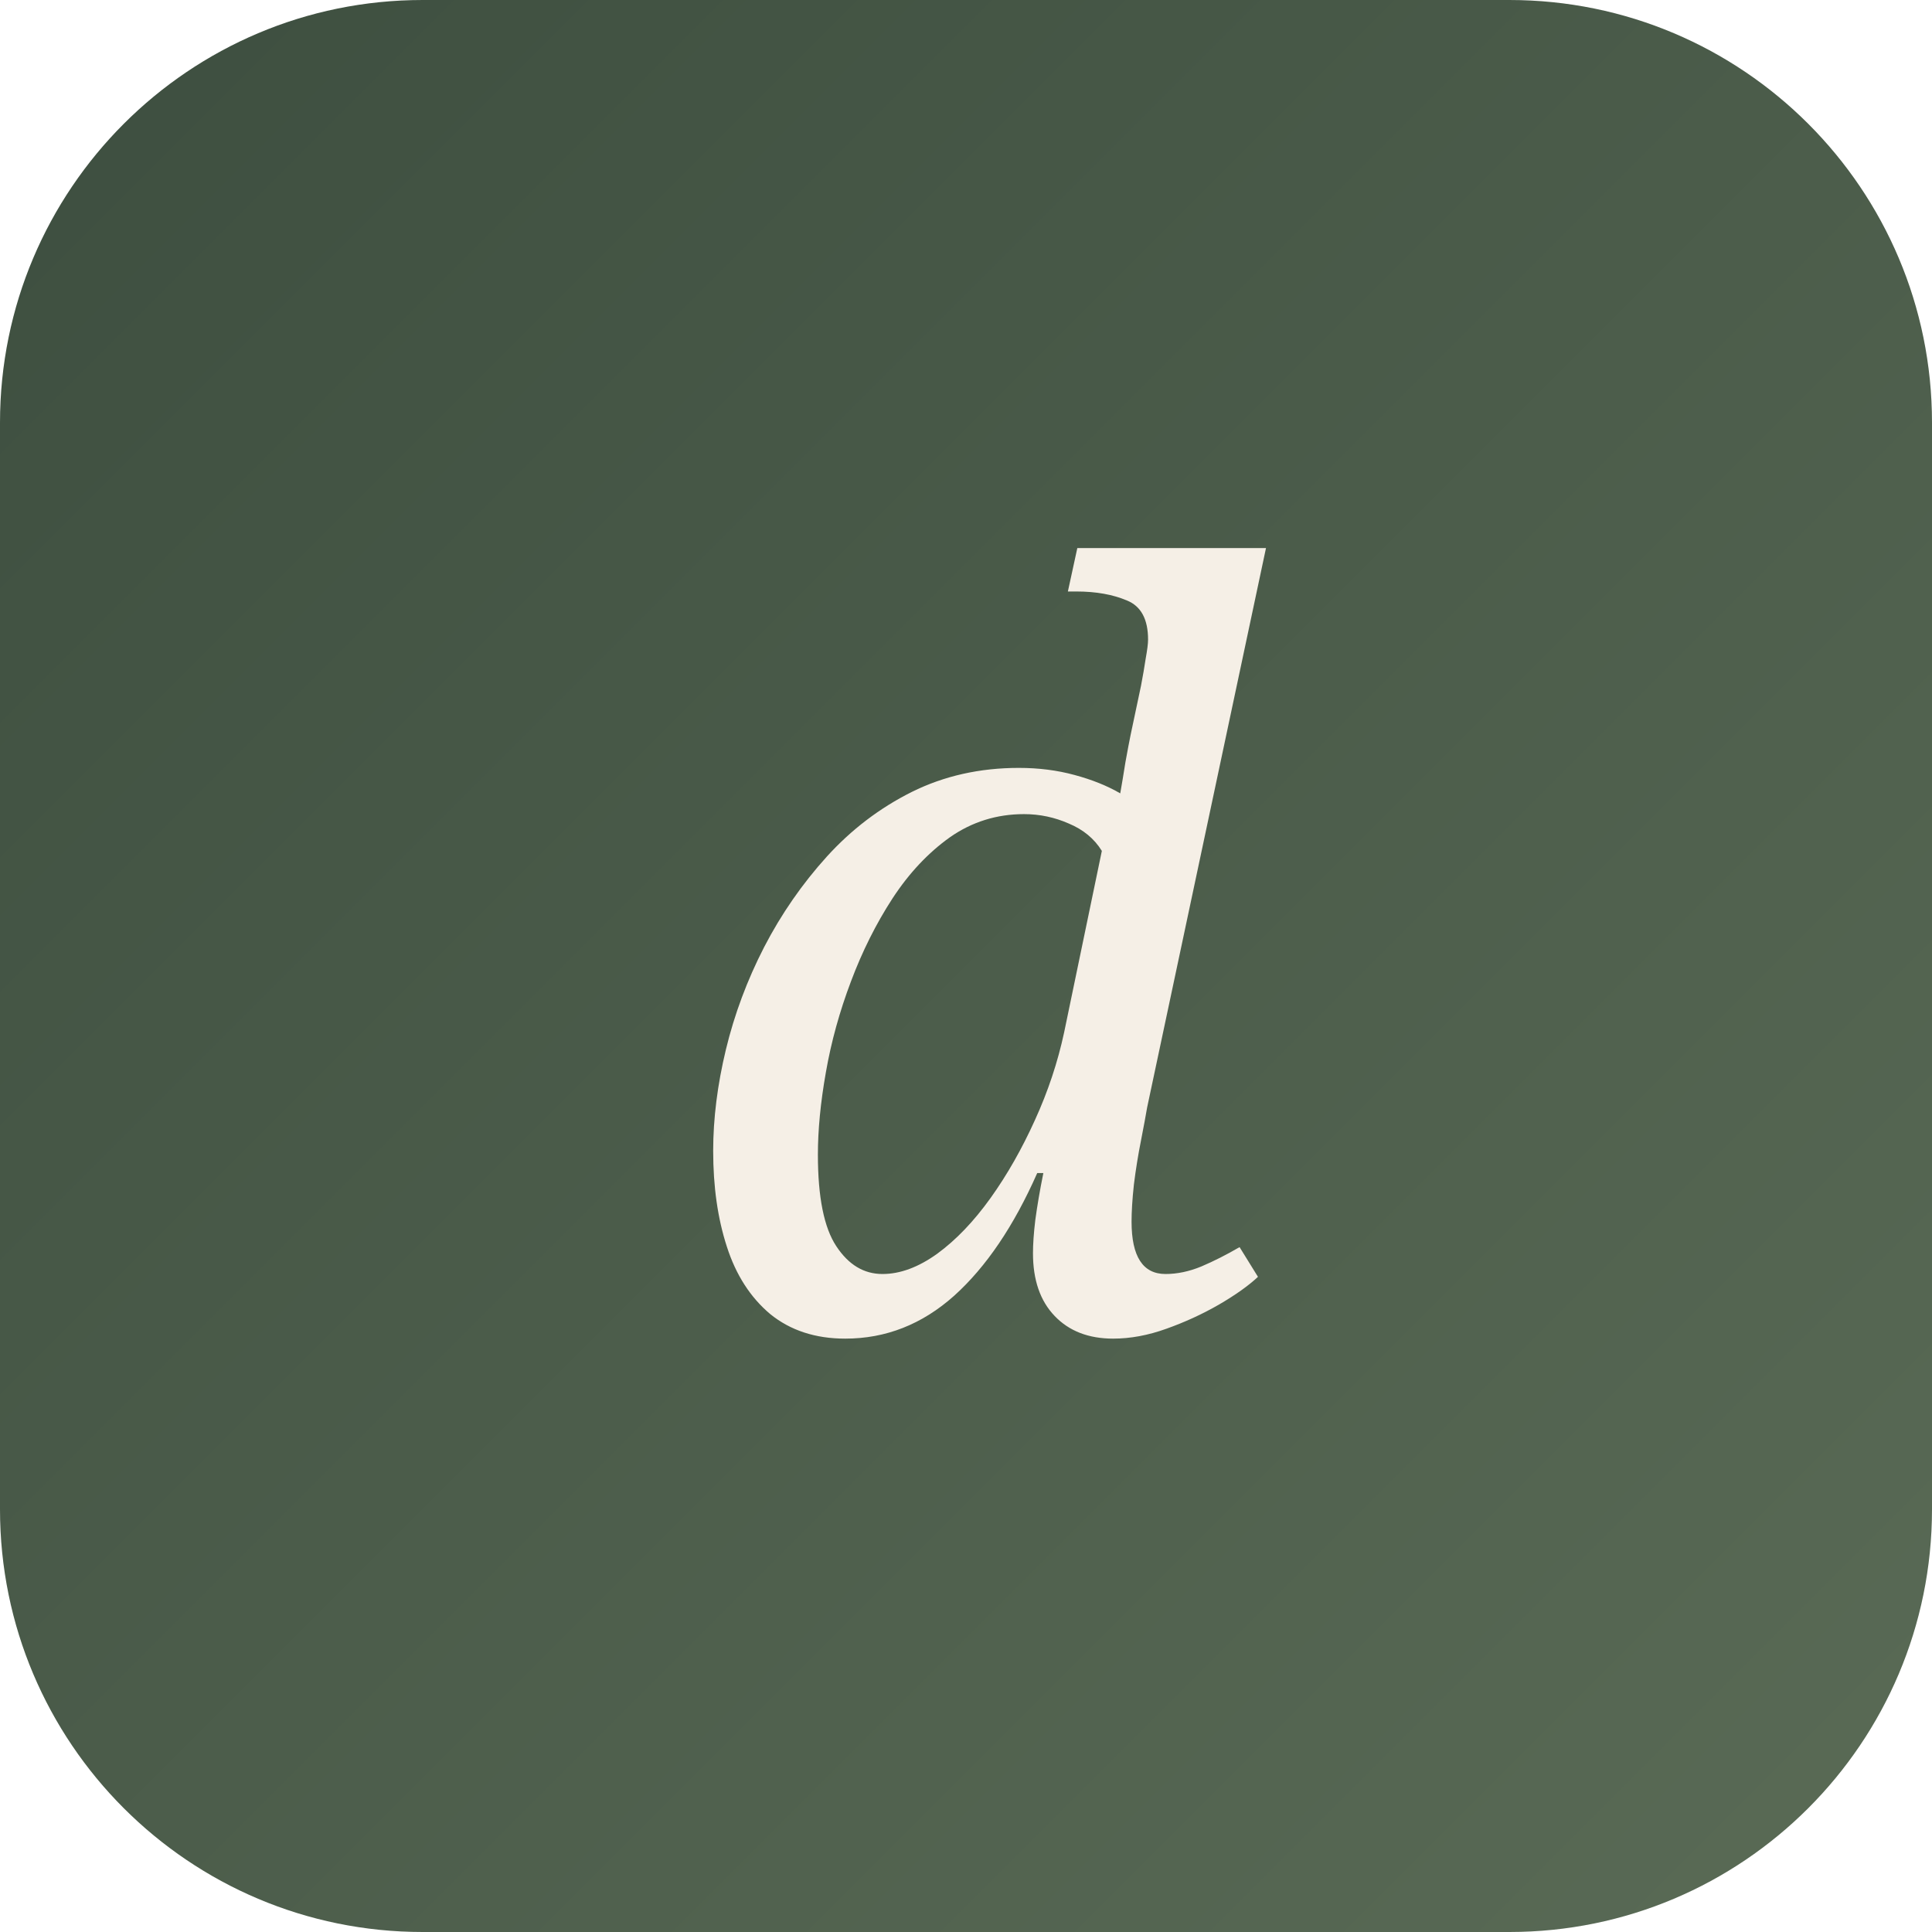
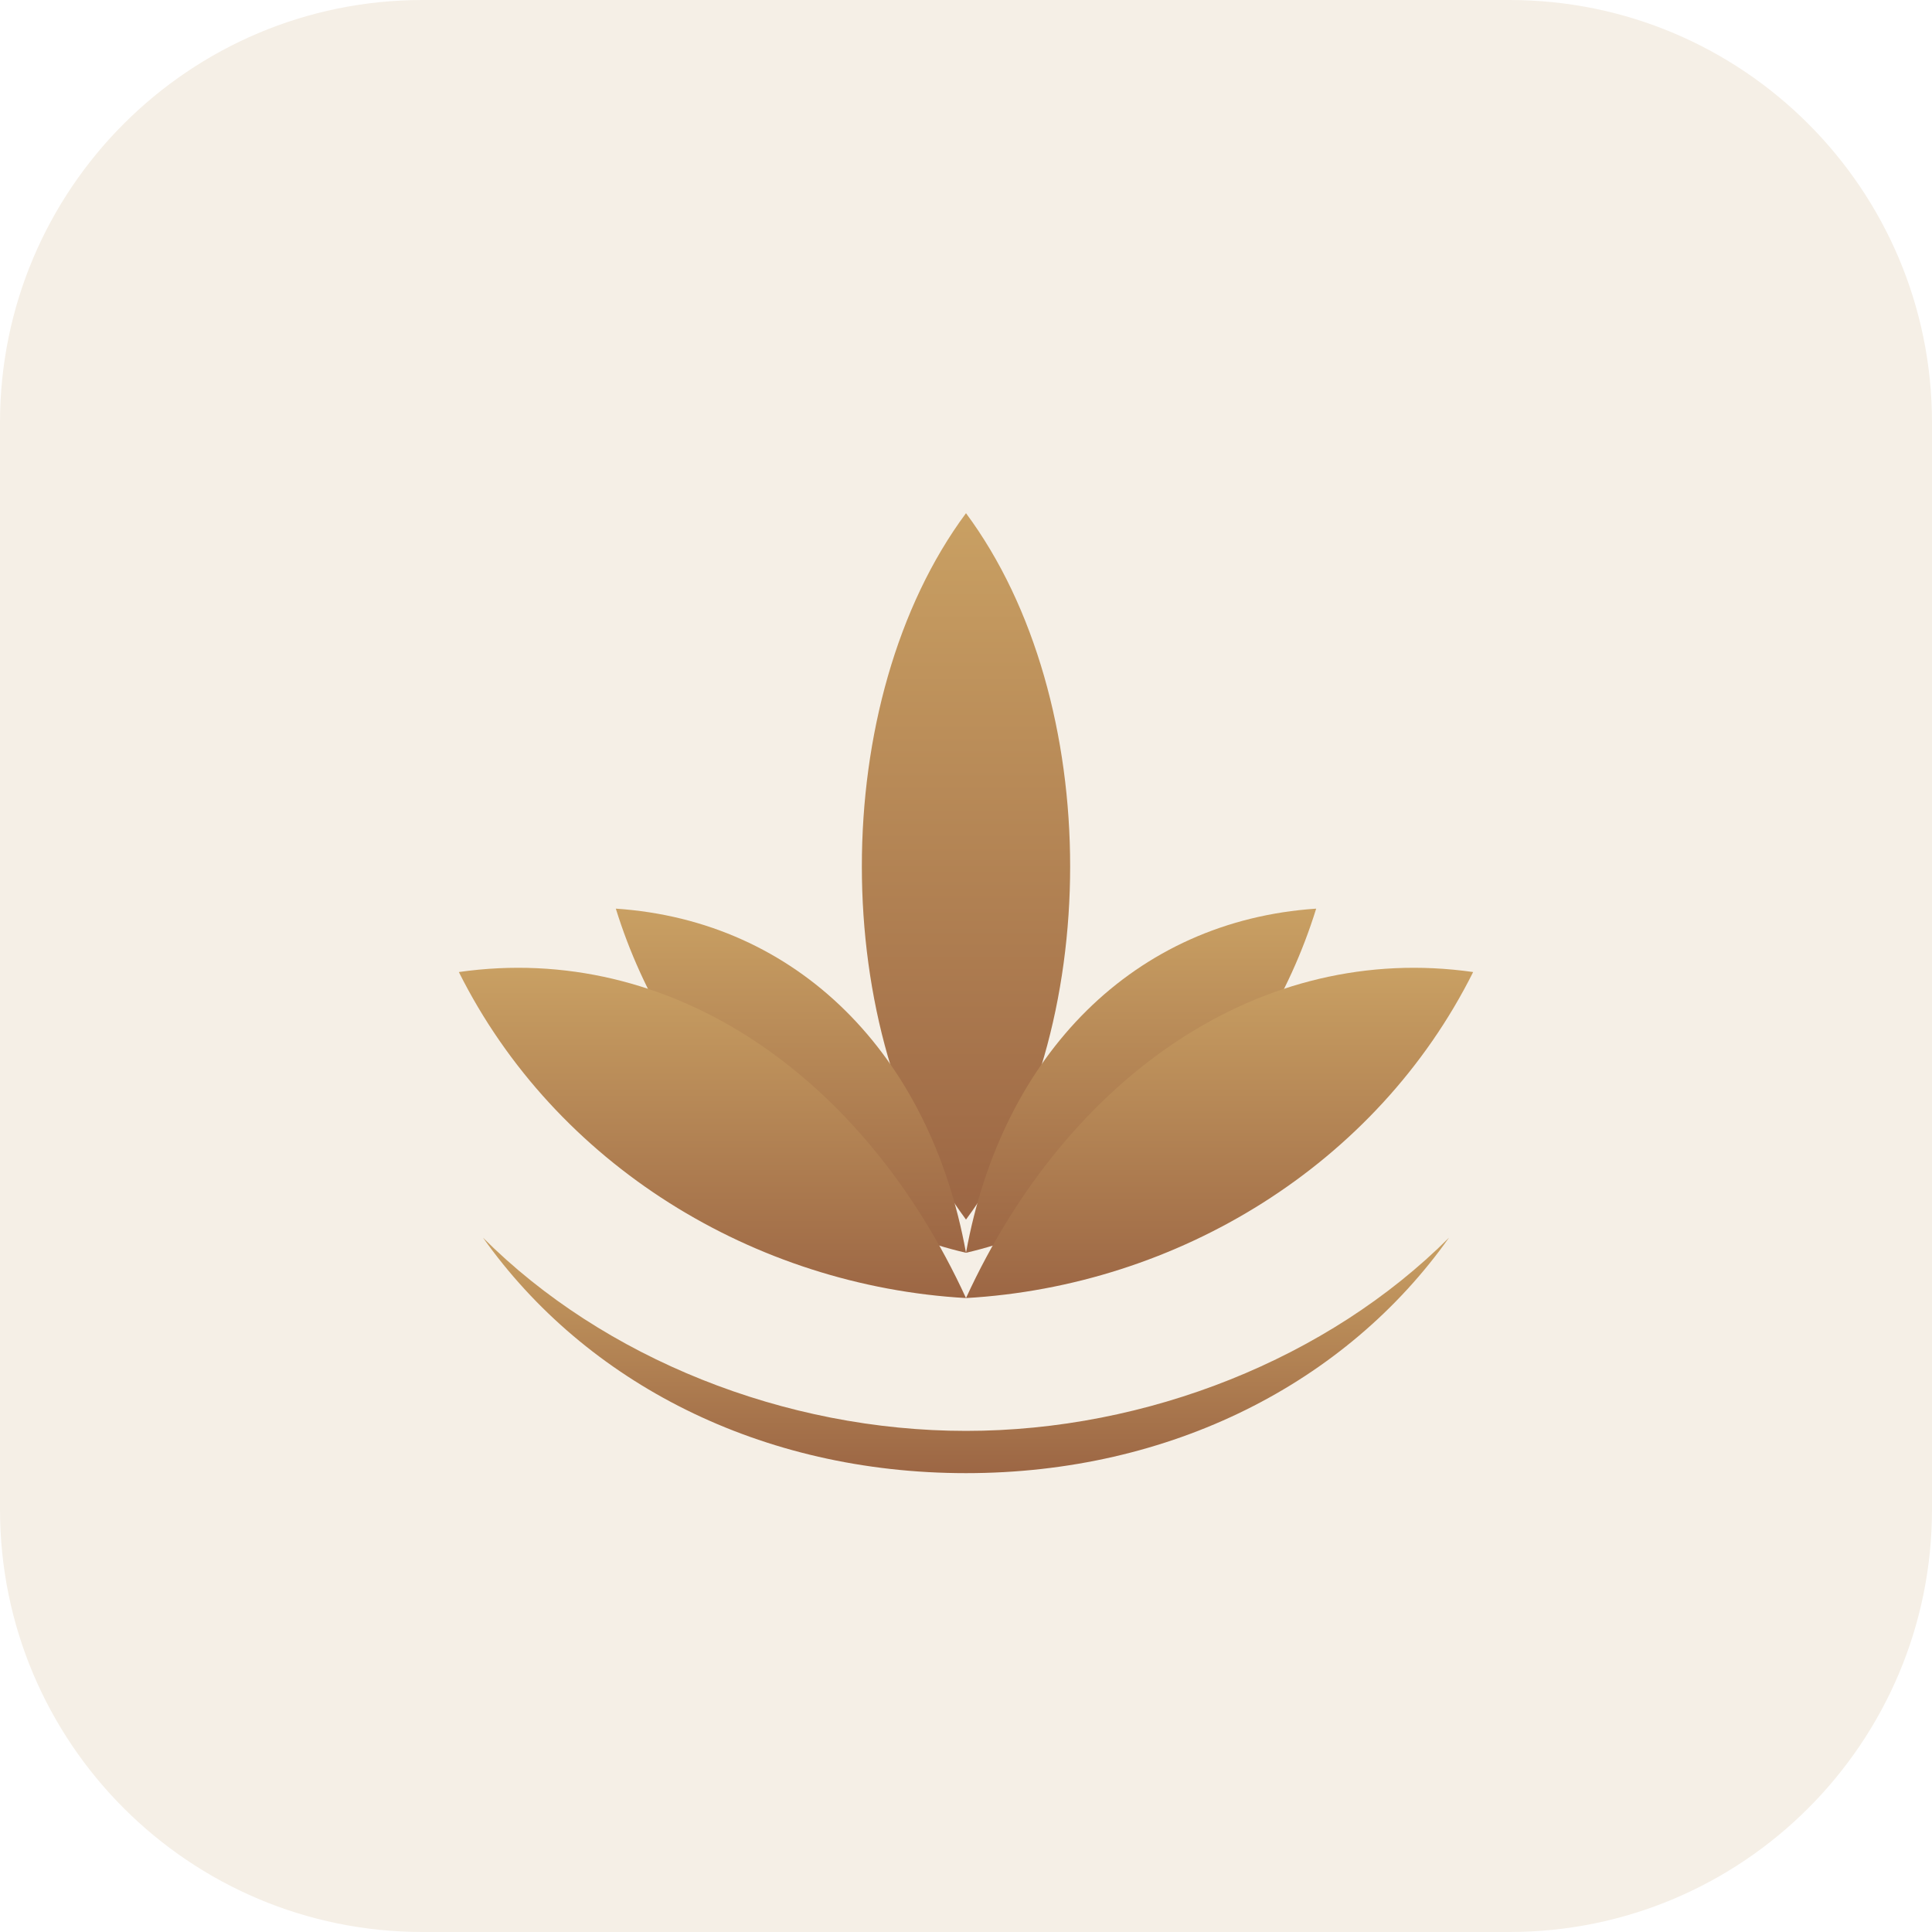
<svg xmlns="http://www.w3.org/2000/svg" viewBox="0 0 64 64">
  <defs>
-     <linearGradient id="g" x1="0" y1="0" x2="1" y2="1">
-       <stop offset="0" stop-color="#3d4e3f" />
-       <stop offset="1" stop-color="#5a6b56" />
+     <linearGradient id="gold" x1="0" y1="0" x2="0" y2="1">
+       <stop offset="0" stop-color="#C9A063" />
+       <stop offset="1" stop-color="#9C6644" />
    </linearGradient>
  </defs>
-   <rect width="64" height="64" rx="14" fill="url(#g)" />
-   <text x="32" y="44" font-family="Georgia, serif" font-size="34" font-style="italic" font-weight="400" fill="#f5efe6" text-anchor="middle">d</text>
+   <rect width="64" height="64" rx="14" fill="#F5EFE6" />
+   <g fill="url(#gold)">
+     <path d="M32 17c4.6 6.2 4.6 17.2 0 23.4-4.6-6.2-4.6-17.2 0-23.4z" />
+     <path d="M32 41.5c-5.2-1.2-9.8-5.6-11.6-11.4 6 .4 10.4 4.8 11.6 11.4z" />
+     <path d="M32 41.5c5.2-1.2 9.8-5.6 11.6-11.4-6 .4-10.4 4.8-11.6 11.4z" />
+     <path d="M32 43c-7-.4-13.6-4.4-16.8-10.8 7-1 13.4 3.4 16.8 10.8z" />
+     <path d="M32 43c7-.4 13.6-4.4 16.8-10.8-7-1-13.4 3.4-16.8 10.8z" />
+     <path d="M16 41c4 4 10 6.4 16 6.4S44 45 48 41c-3.4 4.8-9.2 7.8-16 7.8S19.4 45.8 16 41z" />
+   </g>
</svg>
